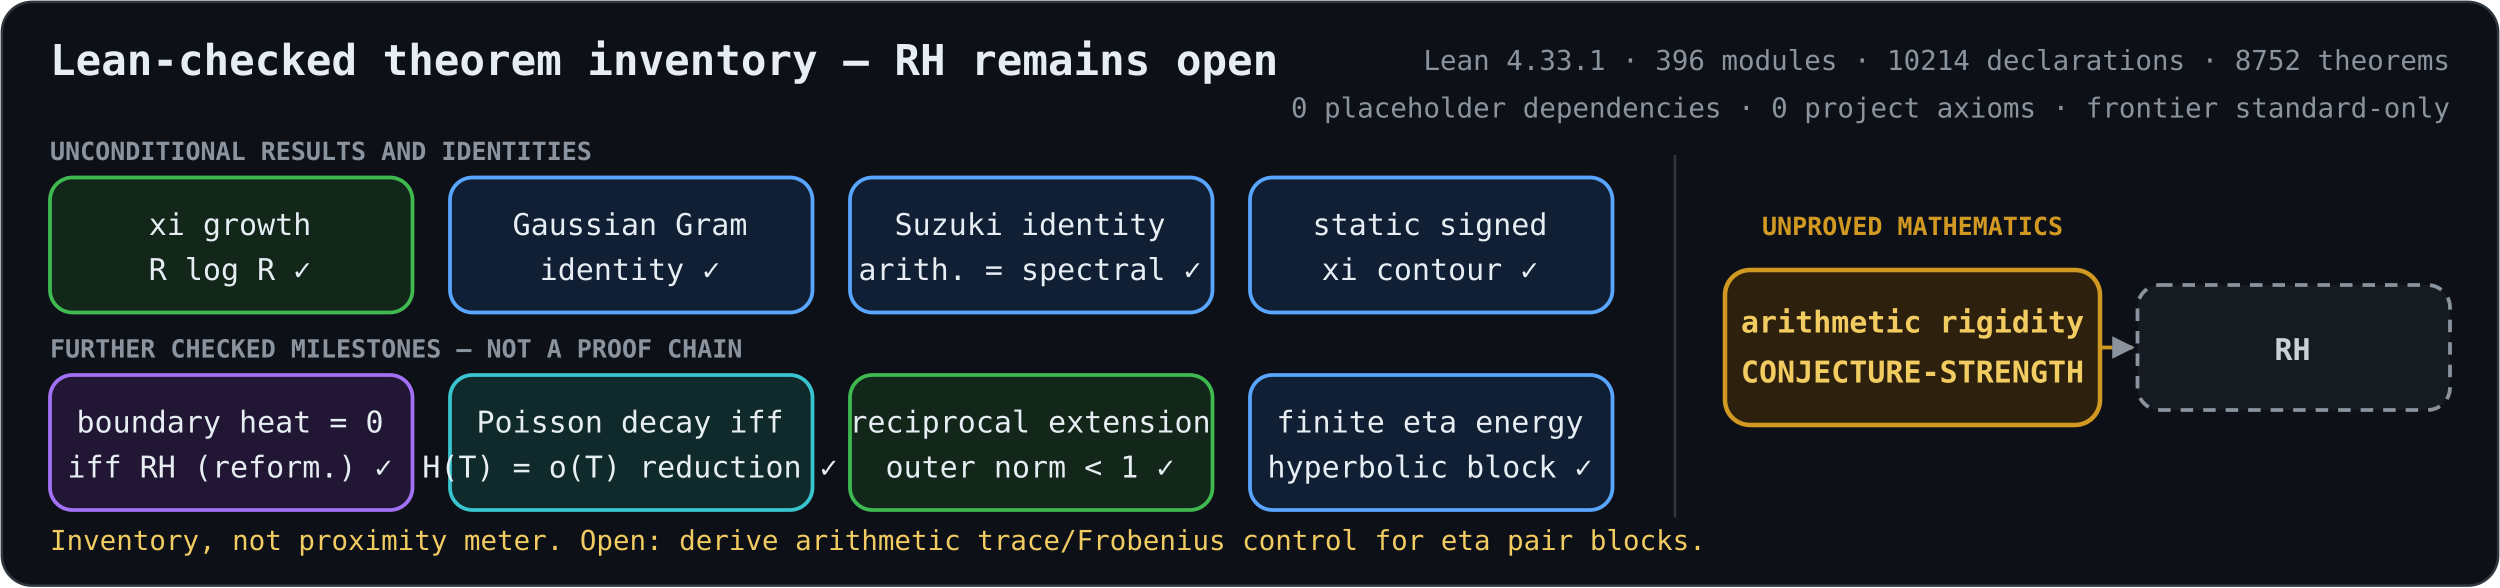
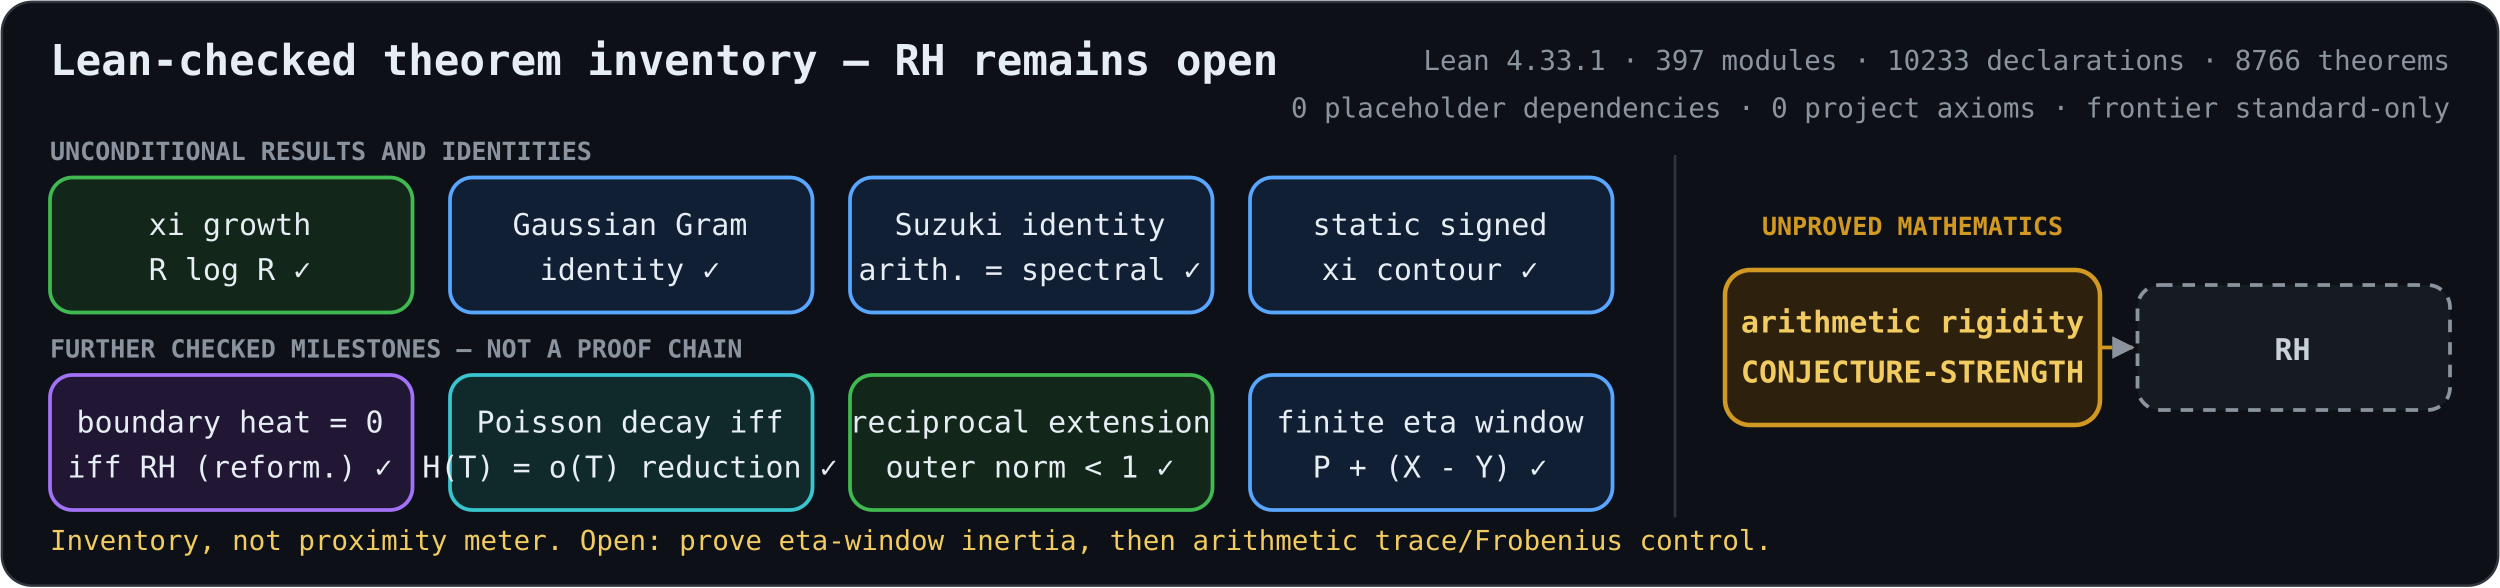
<svg xmlns="http://www.w3.org/2000/svg" role="img" aria-labelledby="title description" viewBox="0 0 1000 235">
  <defs>
    <marker id="arrow" viewBox="0 0 10 10" refX="9" refY="5" markerWidth="6" markerHeight="6" orient="auto-start-reverse">
      <path d="M 0 0 L 10 5 L 0 10 z" fill="#8b949e" />
    </marker>
    <style>
      .bg { fill: #0d1117; stroke: #30363d; }
      text { fill: #e6edf3; font-family: ui-monospace, SFMono-Regular, Menlo, Consolas, monospace; font-size: 12px; text-anchor: middle; }
      .heading { font-size: 17px; font-weight: 700; text-anchor: start; }
      .metrics { fill: #8b949e; font-size: 11px; text-anchor: end; }
      .proved rect { fill: #12261a; stroke: #3fb950; stroke-width: 1.5; }
      .proved.equivalence rect { fill: #211735; stroke: #a371f7; }
      .proved.bridge rect { fill: #111f35; stroke: #58a6ff; }
      .proved.reduction rect { fill: #102a2c; stroke: #39c5cf; }
      .open rect { fill: #2d210d; stroke: #d29922; stroke-width: 1.8; }
      .goal rect { fill: #161b22; stroke: #8b949e; stroke-width: 1.5; stroke-dasharray: 5 4; }
      .open text { fill: #f2cc60; font-weight: 700; }
      .goal text { fill: #c9d1d9; font-weight: 700; }
      .open-edge { fill: none; stroke: #d29922; stroke-width: 1.5; stroke-dasharray: 5 4; marker-end: url(#arrow); }
      .section { fill: #8b949e; font-size: 10px; font-weight: 700; text-anchor: start; }
      .gap-label { fill: #d29922; font-size: 10px; font-weight: 700; }
      .frontier { fill: #f2cc60; font-size: 11px; text-anchor: start; }
    </style>
  </defs>
  <rect class="bg" x="0.75" y="0.75" width="998.5" height="233.5" rx="12" />
  <text class="heading" x="20" y="30">Lean-checked theorem inventory — RH remains open</text>
-   <text class="metrics" x="980" y="28">Lean 4.33.1 · 396 modules · 10214 declarations · 8752 theorems</text>
+   <text class="metrics" x="980" y="28">Lean 4.33.1 · 397 modules · 10233 declarations · 8766 theorems</text>
  <text class="metrics" x="980" y="47">0 placeholder dependencies · 0 project axioms · frontier standard-only</text>
  <text class="section" x="20" y="64">UNCONDITIONAL RESULTS AND IDENTITIES</text>
  <text class="section" x="20" y="143">FURTHER CHECKED MILESTONES — NOT A PROOF CHAIN</text>
  <line x1="670" y1="62" x2="670" y2="207" stroke="#30363d" />
  <text class="gap-label" x="765" y="94">UNPROVED MATHEMATICS</text>
  <path class="open-edge" d="M840 139 H853" />
  <g class="proved unconditional">
    <rect x="20" y="71" width="145" height="54" rx="9" />
    <text x="92" y="94">xi growth</text>
    <text x="92" y="112">R log R  ✓</text>
  </g>
  <g class="proved bridge">
    <rect x="180" y="71" width="145" height="54" rx="9" />
    <text x="252" y="94">Gaussian Gram</text>
    <text x="252" y="112">identity  ✓</text>
  </g>
  <g class="proved bridge">
    <rect x="340" y="71" width="145" height="54" rx="9" />
    <text x="412" y="94">Suzuki identity</text>
    <text x="412" y="112">arith. = spectral  ✓</text>
  </g>
  <g class="proved bridge">
    <rect x="500" y="71" width="145" height="54" rx="9" />
    <text x="572" y="94">static signed</text>
    <text x="572" y="112">xi contour  ✓</text>
  </g>
  <g class="proved equivalence">
    <rect x="20" y="150" width="145" height="54" rx="9" />
    <text x="92" y="173">boundary heat = 0</text>
    <text x="92" y="191">iff RH (reform.)  ✓</text>
  </g>
  <g class="proved reduction">
    <rect x="180" y="150" width="145" height="54" rx="9" />
    <text x="252" y="173">Poisson decay iff</text>
    <text x="252" y="191">H(T) = o(T) reduction  ✓</text>
  </g>
  <g class="proved unconditional">
    <rect x="340" y="150" width="145" height="54" rx="9" />
    <text x="412" y="173">reciprocal extension</text>
    <text x="412" y="191">outer norm &lt; 1  ✓</text>
  </g>
  <g class="proved bridge">
    <rect x="500" y="150" width="145" height="54" rx="9" />
-     <text x="572" y="173">finite eta energy</text>
-     <text x="572" y="191">hyperbolic block  ✓</text>
+     <text x="572" y="173">finite eta window</text>
+     <text x="572" y="191">P + (X - Y)  ✓</text>
  </g>
  <g class="open">
    <rect x="690" y="108" width="150" height="62" rx="10" />
    <text x="765" y="133">arithmetic rigidity</text>
    <text x="765" y="153">CONJECTURE-STRENGTH</text>
  </g>
  <g class="goal">
    <rect x="855" y="114" width="125" height="50" rx="9" />
    <text x="917" y="144">RH</text>
  </g>
-   <text class="frontier" x="20" y="220">Inventory, not proximity meter. Open: derive arithmetic trace/Frobenius control for eta pair blocks.</text>
+   <text class="frontier" x="20" y="220">Inventory, not proximity meter. Open: prove eta-window inertia, then arithmetic trace/Frobenius control.</text>
</svg>
